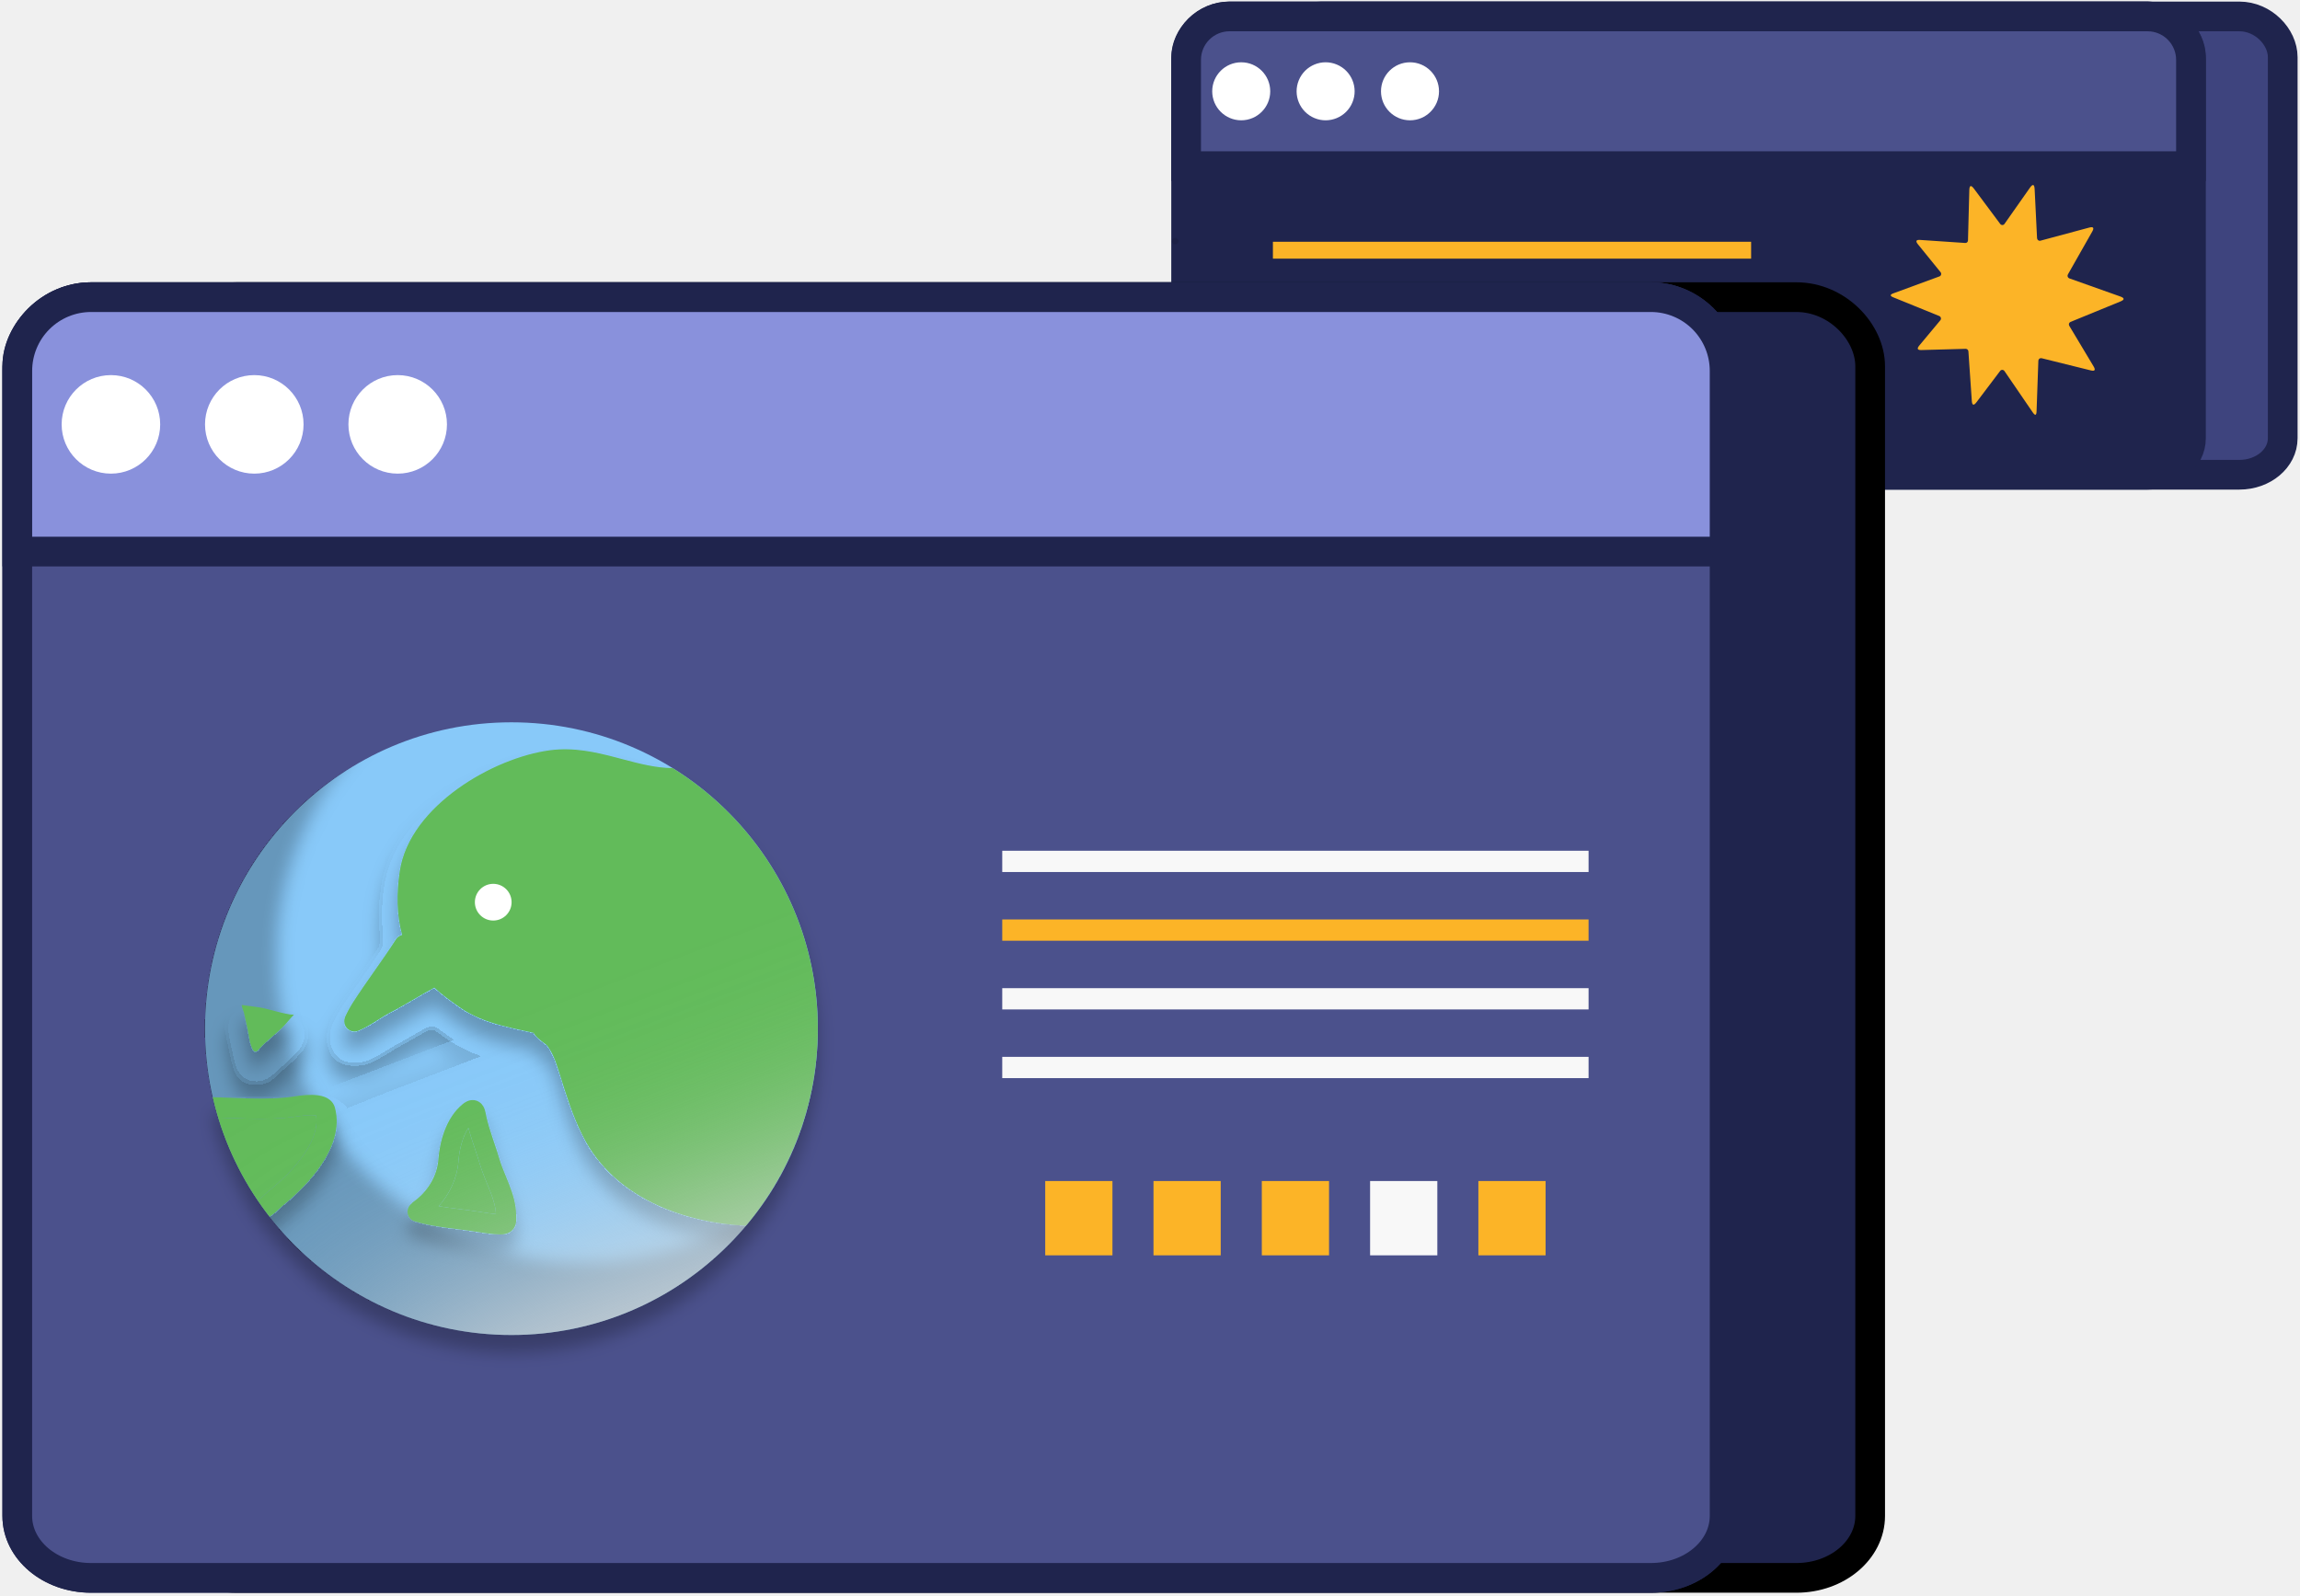
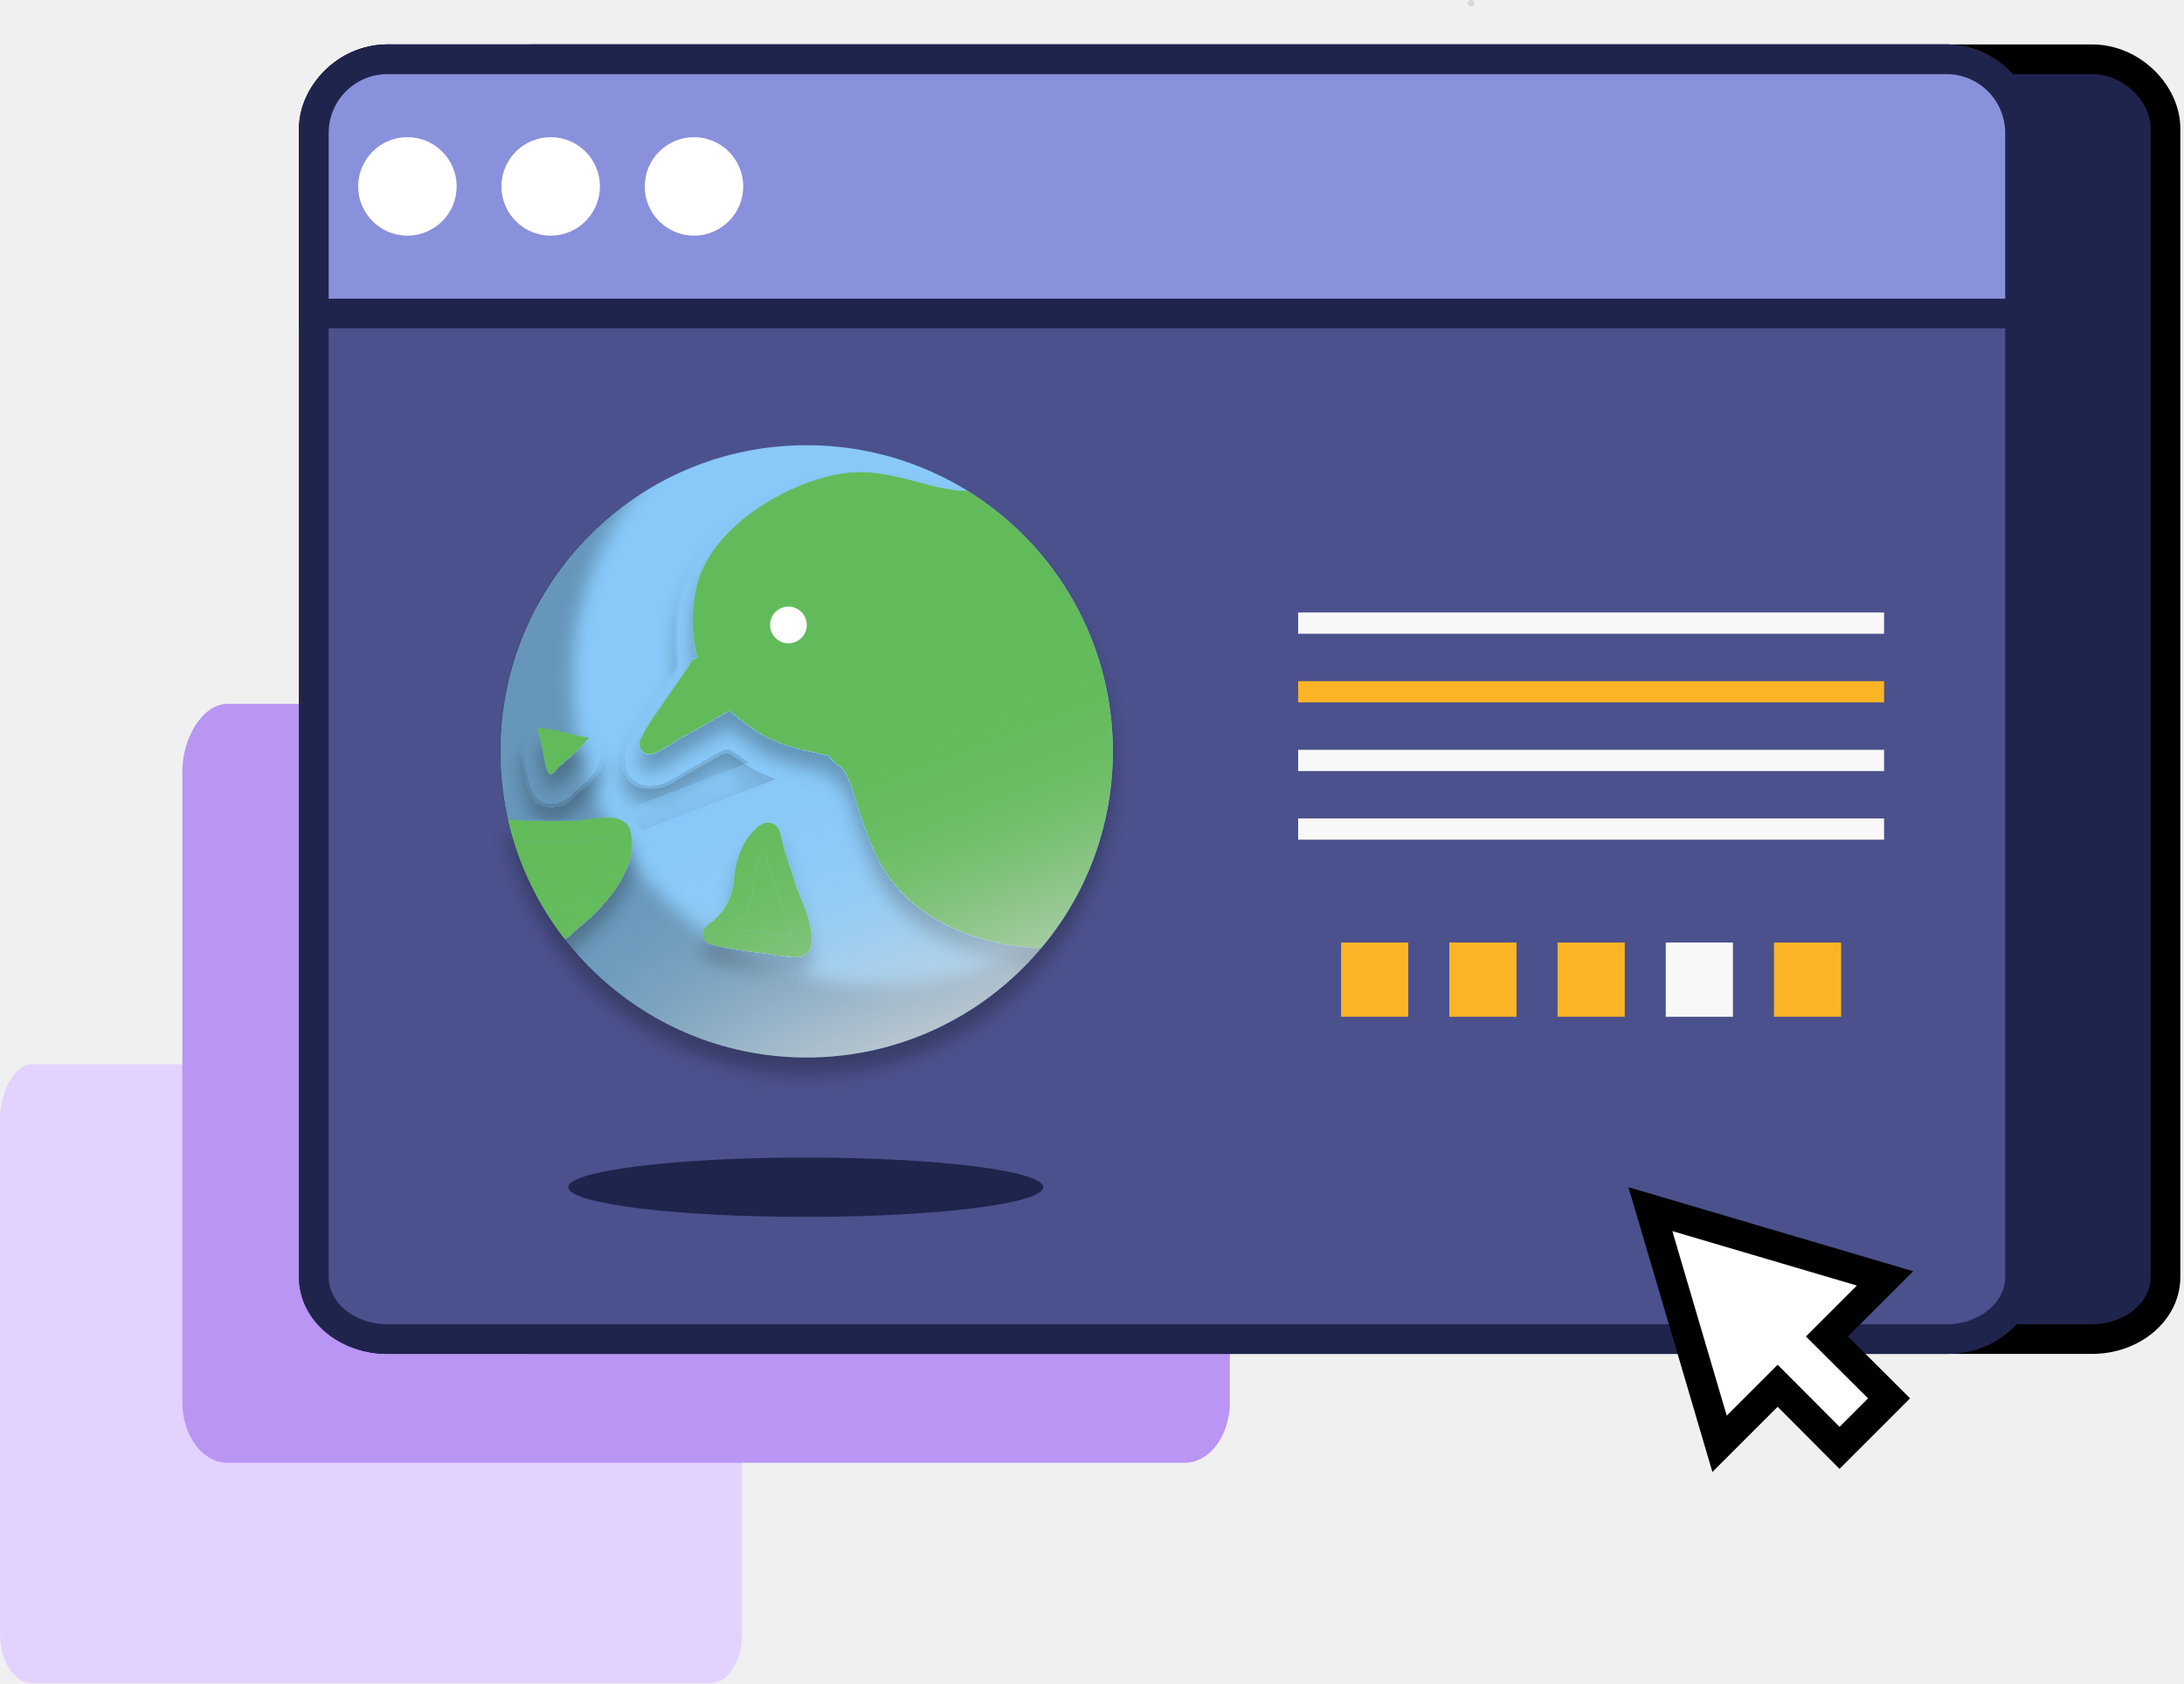
- <svg xmlns="http://www.w3.org/2000/svg" width="542" height="376" viewBox="0 0 542 376" fill="none">
-   <path d="M537.928 13.464V103.294C537.928 108.035 533.353 111.888 527.706 111.888H311.357C305.711 111.888 301.135 108.035 301.135 103.294V13.464C301.135 8.714 305.711 3.873 311.357 3.873H527.706C533.353 3.873 537.928 8.714 537.928 13.464Z" fill="#3E447E" stroke="#1F244D" stroke-width="7" />
-   <path d="M516.306 13.464V103.294C516.306 108.035 511.73 111.888 506.084 111.888H289.734C284.088 111.888 279.512 108.035 279.512 103.294V13.464C279.512 8.714 284.088 3.873 289.734 3.873H506.084C511.73 3.873 516.306 8.714 516.306 13.464Z" fill="#1F244D" stroke="#1F244D" stroke-width="7" />
-   <path d="M516.306 14.095V39.161H279.512V14.095C279.512 11.386 280.588 8.787 282.503 6.87C284.418 4.954 287.016 3.875 289.725 3.873H506.084C508.793 3.875 511.39 4.952 513.306 6.866C515.222 8.781 516.301 11.377 516.306 14.086V14.095Z" fill="#4B518C" stroke="#1F244D" stroke-width="7" />
-   <path d="M292.497 28.353C296.273 28.353 299.333 25.292 299.333 21.517C299.333 17.741 296.273 14.681 292.497 14.681C288.722 14.681 285.661 17.741 285.661 21.517C285.661 25.292 288.722 28.353 292.497 28.353Z" fill="white" />
-   <path d="M318.702 24.134C320.147 20.646 318.49 16.647 315.002 15.202C311.514 13.757 307.515 15.414 306.07 18.902C304.625 22.39 306.282 26.389 309.77 27.833C313.258 29.278 317.257 27.622 318.702 24.134Z" fill="white" />
-   <path d="M332.27 28.353C336.045 28.353 339.106 25.292 339.106 21.517C339.106 17.741 336.045 14.681 332.27 14.681C328.494 14.681 325.434 17.741 325.434 21.517C325.434 25.292 328.494 28.353 332.27 28.353Z" fill="white" />
-   <path d="M412.656 56.979H299.965V60.96H412.656V56.979Z" fill="#FCB427" />
-   <path d="M412.656 66.68H299.965V70.66H412.656V66.68Z" fill="#E9E9E9" />
-   <path d="M412.656 76.371H299.965V80.352H412.656V76.371Z" fill="#E9E9E9" />
-   <path d="M412.656 86.062H299.965V90.043H412.656V86.062Z" fill="#E9E9E9" />
-   <path d="M456.991 74.479L446.166 70.079C445.349 69.748 445.348 69.434 446.164 69.137L457.046 65.139C457.138 65.105 457.22 65.048 457.286 64.974C457.352 64.9 457.399 64.811 457.424 64.714C457.449 64.617 457.45 64.515 457.428 64.416C457.406 64.318 457.362 64.226 457.298 64.147L451.964 57.575C451.357 56.823 451.526 56.48 452.471 56.546L463.111 57.265C463.193 57.271 463.276 57.261 463.354 57.233C463.431 57.207 463.503 57.164 463.563 57.108C463.624 57.052 463.673 56.984 463.706 56.908C463.74 56.832 463.759 56.75 463.761 56.666L464.071 44.842C464.099 43.654 464.47 43.536 465.184 44.491L471.357 52.78C471.417 52.859 471.493 52.924 471.581 52.968C471.669 53.013 471.765 53.035 471.863 53.035C471.96 53.035 472.056 53.011 472.142 52.966C472.227 52.921 472.301 52.856 472.358 52.776L478.345 44.263C479.035 43.278 479.409 43.395 479.469 44.614L480.036 56.13C480.041 56.226 480.067 56.32 480.112 56.405C480.157 56.49 480.22 56.564 480.296 56.621C480.372 56.679 480.459 56.718 480.551 56.736C480.643 56.755 480.738 56.751 480.828 56.727L492.331 53.636C493.305 53.373 493.541 53.685 493.041 54.573L487.3 64.687C487.254 64.767 487.226 64.857 487.219 64.95C487.212 65.043 487.225 65.137 487.258 65.226C487.29 65.314 487.342 65.395 487.409 65.461C487.475 65.528 487.555 65.579 487.643 65.611L499.634 69.869C500.683 70.239 500.699 70.633 499.682 71.052L487.912 75.875C487.83 75.909 487.756 75.961 487.696 76.028C487.635 76.094 487.59 76.173 487.563 76.26C487.536 76.346 487.528 76.438 487.539 76.528C487.55 76.619 487.58 76.707 487.627 76.785L493.36 86.356C493.874 87.221 493.65 87.535 492.69 87.296L481.105 84.424C481.015 84.402 480.922 84.401 480.832 84.419C480.743 84.438 480.658 84.476 480.586 84.531C480.513 84.587 480.454 84.657 480.412 84.739C480.37 84.821 480.346 84.911 480.343 85.004L479.922 96.935C479.888 97.934 479.586 98.019 479.019 97.191L472.353 87.447C472.295 87.365 472.22 87.297 472.132 87.249C472.045 87.201 471.949 87.174 471.851 87.17C471.753 87.167 471.656 87.187 471.568 87.229C471.48 87.272 471.404 87.334 471.346 87.413L465.77 94.789C465.104 95.672 464.733 95.553 464.659 94.432L463.86 82.814C463.848 82.647 463.773 82.492 463.652 82.379C463.531 82.267 463.373 82.206 463.211 82.211L452.778 82.498C451.843 82.525 451.674 82.176 452.272 81.453L457.248 75.479C457.311 75.403 457.355 75.312 457.376 75.214C457.398 75.116 457.396 75.014 457.371 74.916C457.346 74.818 457.298 74.728 457.232 74.652C457.166 74.576 457.083 74.516 456.991 74.479Z" fill="#FCB427" />
-   <path d="M309.908 345.553L238.105 324.153C223.223 331.316 206.915 335.026 190.399 335.003C134.245 335.003 88.561 293.178 88.561 241.772C88.561 190.365 134.245 148.54 190.399 148.54C246.553 148.54 292.237 190.358 292.237 241.772C292.237 267.719 280.324 292.626 259.519 310.24L309.908 345.553ZM237.99 322.604L238.263 322.682L301.847 341.644L257.174 310.326L257.891 309.723C278.811 292.353 290.809 267.575 290.809 241.757C290.809 191.14 245.771 149.96 190.406 149.96C135.041 149.96 90.003 191.14 90.003 241.757C90.003 292.375 135.041 333.555 190.406 333.555C206.801 333.579 222.986 329.875 237.739 322.725L237.99 322.604Z" fill="white" />
-   <path d="M440.707 86.333V357.265C440.707 365.326 432.933 371.873 423.337 371.873H55.739C46.144 371.873 38.369 365.326 38.369 357.265V86.333C38.369 78.258 46.144 70.032 55.739 70.032H423.337C432.933 70.032 440.707 78.258 440.707 86.333Z" fill="#1F244D" stroke="black" stroke-width="7" />
-   <path d="M406.409 86.333V357.265C406.409 365.326 398.635 371.873 389.039 371.873H21.441C11.845 371.873 4.071 365.326 4.071 357.265V86.333C4.071 78.258 11.845 70.032 21.441 70.032H389.039C398.635 70.032 406.409 78.258 406.409 86.333Z" fill="#4B518C" stroke="#1F244D" stroke-width="7" />
-   <path d="M406.409 86.333V357.265C406.409 365.326 398.635 371.873 389.039 371.873H21.441C11.845 371.873 4.071 365.326 4.071 357.265V86.333C4.071 78.258 11.845 70.032 21.441 70.032H389.039C398.635 70.032 406.409 78.258 406.409 86.333Z" fill="#4B518C" stroke="#1F244D" stroke-width="7" />
-   <path d="M406.409 87.402V129.994H4.079V87.402C4.081 82.797 5.91 78.381 9.166 75.124C12.421 71.868 16.836 70.036 21.441 70.032H389.039C393.644 70.034 398.06 71.864 401.317 75.119C404.574 78.375 406.405 82.79 406.409 87.395V87.402Z" fill="#8991DC" stroke="#1F244D" stroke-width="7" />
-   <path d="M26.138 111.628C32.551 111.628 37.749 106.429 37.749 100.017C37.749 93.604 32.551 88.406 26.138 88.406C19.726 88.406 14.527 93.604 14.527 100.017C14.527 106.429 19.726 111.628 26.138 111.628Z" fill="white" />
-   <path d="M59.924 111.628C66.337 111.628 71.535 106.429 71.535 100.017C71.535 93.604 66.337 88.406 59.924 88.406C53.511 88.406 48.313 93.604 48.313 100.017C48.313 106.429 53.511 111.628 59.924 111.628Z" fill="white" />
-   <path d="M93.716 111.628C100.129 111.628 105.327 106.429 105.327 100.017C105.327 93.604 100.129 88.406 93.716 88.406C87.304 88.406 82.106 93.604 82.106 100.017C82.106 106.429 87.304 111.628 93.716 111.628Z" fill="white" />
-   <path opacity="0.1" d="M276.938 57.618C277.37 57.618 277.72 57.268 277.72 56.836C277.72 56.405 277.37 56.055 276.938 56.055C276.507 56.055 276.157 56.405 276.157 56.836C276.157 57.268 276.507 57.618 276.938 57.618Z" fill="black" />
-   <path d="M374.351 200.506H236.182V205.519H374.351V200.506Z" fill="#F8F8F8" />
-   <path d="M374.351 216.7H236.182V221.713H374.351V216.7Z" fill="#FCB427" />
-   <path d="M374.351 232.893H236.182V237.906H374.351V232.893Z" fill="#F8F8F8" />
-   <path d="M364.226 278.347H348.383V295.861H364.226V278.347Z" fill="#FCB427" />
-   <path d="M338.709 278.347H322.866V295.861H338.709V278.347Z" fill="#F8F8F8" />
-   <path d="M313.192 278.347H297.35V295.861H313.192V278.347Z" fill="#FCB427" />
-   <path d="M287.666 278.347H271.824V295.861H287.666V278.347Z" fill="#FCB427" />
-   <path d="M262.151 278.347H246.309V295.861H262.151V278.347Z" fill="#FCB427" />
-   <path d="M374.351 249.08H236.182V254.093H374.351V249.08Z" fill="#F8F8F8" />
-   <g filter="url(#filter0_i_324_171)">
-     <path d="M120.515 314.637C160.391 314.637 192.717 282.311 192.717 242.435C192.717 202.559 160.391 170.233 120.515 170.233C80.639 170.233 48.313 202.559 48.313 242.435C48.313 282.311 80.639 314.637 120.515 314.637Z" fill="#88C9F9" />
+ <svg xmlns="http://www.w3.org/2000/svg" width="515" height="397" viewBox="0 0 515 397" fill="none">
+   <path d="M175 263.963V385.385C175 391.792 171.618 397 167.445 397H7.555C3.382 397 0 391.792 0 385.385V263.963C0 257.544 3.382 251 7.555 251H167.445C171.618 251 175 257.544 175 263.963Z" fill="#E3D2FF" />
+   <path d="M290 181.894V330.759C290 338.615 285.227 345 279.337 345H53.663C47.773 345 43 338.615 43 330.759V181.894C43 174.023 47.773 166 53.663 166H279.337C285.227 166 290 174.023 290 181.894Z" fill="#B995F4" />
+   <path d="M379.836 289.498L308.034 268.098C293.152 275.262 276.844 278.971 260.328 278.949C204.174 278.949 158.49 237.123 158.49 185.717C158.49 134.311 204.174 92.485 260.328 92.485C316.482 92.485 362.165 134.303 362.165 185.717C362.165 211.664 350.253 236.571 329.448 254.185L379.836 289.498ZM307.919 266.549L308.191 266.628L371.775 285.59L327.103 254.271L327.82 253.669C348.74 236.299 360.738 211.521 360.738 185.703C360.738 135.085 315.7 93.905 260.335 93.905C204.97 93.905 159.932 135.085 159.932 185.703C159.932 236.32 204.97 277.5 260.335 277.5C276.729 277.524 292.915 273.821 307.668 266.671L307.919 266.549Z" fill="white" />
+   <path d="M510.636 30.279V301.21C510.636 309.271 502.862 315.819 493.266 315.819H125.668C116.072 315.819 108.298 309.271 108.298 301.21V30.279C108.298 22.203 116.072 13.977 125.668 13.977H493.266C502.862 13.977 510.636 22.203 510.636 30.279Z" fill="#1F244D" stroke="black" stroke-width="7" />
+   <path d="M476.338 30.279V301.21C476.338 309.271 468.563 315.819 458.968 315.819H91.37C81.774 315.819 74 309.271 74 301.21V30.279C74 22.203 81.774 13.977 91.37 13.977H458.968C468.563 13.977 476.338 22.203 476.338 30.279Z" fill="#4B518C" stroke="#1F244D" stroke-width="7" />
+   <path d="M476.338 30.279V301.21C476.338 309.271 468.563 315.819 458.968 315.819H91.37C81.774 315.819 74 309.271 74 301.21V30.279C74 22.203 81.774 13.977 91.37 13.977H458.968C468.563 13.977 476.338 22.203 476.338 30.279Z" fill="#4B518C" stroke="#1F244D" stroke-width="7" />
+   <path d="M476.338 31.347V73.94H74.007V31.347C74.009 26.742 75.839 22.326 79.094 19.07C82.35 15.813 86.765 13.981 91.37 13.977H458.968C463.573 13.979 467.989 15.809 471.246 19.065C474.502 22.32 476.334 26.735 476.338 31.34V31.347Z" fill="#8991DC" stroke="#1F244D" stroke-width="7" />
+   <path d="M96.067 55.573C102.48 55.573 107.678 50.374 107.678 43.962C107.678 37.55 102.48 32.351 96.067 32.351C89.654 32.351 84.456 37.55 84.456 43.962C84.456 50.374 89.654 55.573 96.067 55.573Z" fill="white" />
+   <path d="M129.853 55.573C136.265 55.573 141.464 50.374 141.464 43.962C141.464 37.55 136.265 32.351 129.853 32.351C123.44 32.351 118.242 37.55 118.242 43.962C118.242 50.374 123.44 55.573 129.853 55.573Z" fill="white" />
+   <path d="M163.645 55.573C170.058 55.573 175.256 50.374 175.256 43.962C175.256 37.55 170.058 32.351 163.645 32.351C157.233 32.351 152.034 37.55 152.034 43.962C152.034 50.374 157.233 55.573 163.645 55.573Z" fill="white" />
+   <path opacity="0.1" d="M346.867 1.563C347.299 1.563 347.649 1.213 347.649 0.782C347.649 0.35 347.299 0 346.867 0C346.435 0 346.085 0.35 346.085 0.782C346.085 1.213 346.435 1.563 346.867 1.563Z" fill="black" />
+   <path d="M444.28 144.451H306.111V149.464H444.28V144.451Z" fill="#F8F8F8" />
+   <path d="M444.28 160.645H306.111V165.658H444.28V160.645Z" fill="#FCB427" />
+   <path d="M444.28 176.839H306.111V181.852H444.28V176.839Z" fill="#F8F8F8" />
+   <path d="M434.154 222.293H418.312V239.806H434.154V222.293Z" fill="#FCB427" />
+   <path d="M408.637 222.293H392.795V239.806H408.637V222.293Z" fill="#F8F8F8" />
+   <path d="M383.121 222.293H367.279V239.806H383.121V222.293Z" fill="#FCB427" />
+   <path d="M357.595 222.293H341.753V239.806H357.595V222.293Z" fill="#FCB427" />
+   <path d="M332.08 222.293H316.238V239.806H332.08V222.293Z" fill="#FCB427" />
+   <path d="M444.28 193.025H306.111V198.038H444.28V193.025Z" fill="#F8F8F8" />
+   <g filter="url(#filter0_i_376_121)">
+     <path d="M190.202 249.404C230.078 249.404 262.404 217.078 262.404 177.202C262.404 137.326 230.078 105 190.202 105C150.326 105 118 137.326 118 177.202C118 217.078 150.326 249.404 190.202 249.404Z" fill="#88C9F9" />
  </g>
-   <g filter="url(#filter1_d_324_171)">
-     <mask id="mask0_324_171" style="mask-type:alpha" maskUnits="userSpaceOnUse" x="48" y="170" width="145" height="145">
-       <path d="M120.515 314.637C160.391 314.637 192.717 282.311 192.717 242.435C192.717 202.559 160.391 170.233 120.515 170.233C80.639 170.233 48.313 202.559 48.313 242.435C48.313 282.311 80.639 314.637 120.515 314.637Z" fill="#88C9F9" />
+   <g filter="url(#filter1_d_376_121)">
+     <mask id="mask0_376_121" style="mask-type:alpha" maskUnits="userSpaceOnUse" x="118" y="105" width="145" height="145">
+       <path d="M190.202 249.404C230.078 249.404 262.404 217.078 262.404 177.202C262.404 137.326 230.078 105 190.202 105C150.326 105 118 137.326 118 177.202C118 217.078 150.326 249.404 190.202 249.404Z" fill="#88C9F9" />
    </mask>
-     <g mask="url(#mask0_324_171)">
-       <g filter="url(#filter2_d_324_171)">
-         <path fill-rule="evenodd" clip-rule="evenodd" d="M160.265 180.418C159.567 180.35 158.911 180.591 158.431 181.03C154.45 180.973 150.665 179.972 146.551 178.886C146.063 178.756 145.57 178.626 145.071 178.496C140.365 177.268 135.246 176.091 129.654 176.815C122.837 177.697 114.63 181.016 107.849 185.9C101.108 190.757 95.354 197.476 94.194 205.362C93.441 210.482 93.43 215.55 94.761 220.358C94.183 220.496 93.656 220.849 93.31 221.388C91.703 223.893 89.988 226.336 88.241 228.826L88.225 228.848C86.482 231.332 84.707 233.862 83.039 236.468C82.89 236.7 82.402 237.533 82 238.277C81.802 238.645 81.584 239.066 81.433 239.413C81.38 239.536 81.242 239.854 81.176 240.209C81.157 240.314 81.129 240.496 81.132 240.719C81.135 240.909 81.16 241.356 81.423 241.842C81.748 242.443 82.346 242.93 83.118 243.066C83.746 243.177 84.237 243.01 84.442 242.928C85.853 242.364 87.249 241.514 88.467 240.746C88.693 240.603 88.913 240.464 89.128 240.328L89.129 240.327C90.14 239.686 91.031 239.12 91.889 238.679C93.806 237.693 95.758 236.552 97.619 235.464L97.818 235.347C99.405 234.42 100.919 233.538 102.355 232.778C104.157 234.438 106.068 235.794 107.97 237.145L108.298 237.378C111.296 239.508 114.675 240.74 117.974 241.633C119.626 242.08 121.293 242.451 122.9 242.801C123.107 242.846 123.314 242.891 123.519 242.935L123.519 242.936C124.269 243.098 125.003 243.257 125.725 243.421C125.867 243.657 126.021 243.863 126.168 244.04C126.581 244.537 127.065 244.945 127.449 245.248C127.648 245.405 127.848 245.555 128.022 245.686L128.024 245.688L128.025 245.688C128.206 245.824 128.356 245.937 128.496 246.047C128.635 246.156 128.737 246.242 128.813 246.313C128.864 246.36 128.892 246.389 128.903 246.402L128.908 246.407L128.909 246.407C130.326 248.245 130.997 250.287 131.821 252.923C131.884 253.125 131.947 253.328 132.011 253.531C133.462 258.181 134.965 262.997 137.278 267.621C145.084 283.233 163.219 288.941 178.79 288.941C179.708 288.941 180.505 288.421 180.902 287.659C181.653 287.784 182.423 287.538 182.964 287.004C183 286.996 183.043 286.988 183.093 286.979C183.581 286.894 184.3 286.857 185.174 286.864C186.026 286.871 186.917 286.918 187.72 286.966L188.106 286.99C188.725 287.028 189.336 287.065 189.73 287.065C190.685 287.065 191.449 286.668 191.976 286.269C192.499 285.873 192.917 285.381 193.244 284.925C193.897 284.014 194.444 282.885 194.877 281.863C195.321 280.816 195.7 279.752 195.988 278.916C196.064 278.697 196.127 278.51 196.185 278.341L196.303 277.995L196.326 277.928L196.354 277.847C196.404 277.706 196.443 277.595 196.474 277.511C196.486 277.481 196.494 277.458 196.5 277.442C196.507 277.426 196.511 277.416 196.513 277.412L196.514 277.408L196.511 277.415C196.896 276.578 197.287 275.736 197.681 274.888C199.646 270.663 201.676 266.296 203.26 261.83C205.841 254.557 205.681 247.274 205.515 240.21C205.289 230.618 204.38 220.37 198.792 211.523C194.815 205.226 189.687 199.088 183.884 194.289C183.23 193.748 182.542 193.168 181.824 192.563L181.824 192.562C179.294 190.429 176.402 187.989 173.363 185.9C169.46 183.216 165.003 180.876 160.265 180.418ZM85.785 241.338L85.789 241.329C85.787 241.336 85.784 241.342 85.783 241.346C85.781 241.351 85.78 241.353 85.78 241.353C85.78 241.353 85.781 241.351 85.782 241.347L85.785 241.338Z" fill="#62BB5A" />
-         <path fill-rule="evenodd" clip-rule="evenodd" d="M96.955 283.699C96.577 283.992 96.282 284.402 96.134 284.896C95.757 286.154 96.471 287.481 97.73 287.858C101.082 288.864 104.703 289.316 108.075 289.736L108.076 289.736C109.448 289.907 110.778 290.073 112.032 290.269C112.245 290.302 112.467 290.338 112.697 290.375C114.275 290.628 116.193 290.935 117.975 290.935C118.523 290.935 119.24 290.873 119.922 290.524C120.732 290.11 121.232 289.433 121.467 288.707C121.658 288.118 121.656 287.546 121.652 287.257C121.648 287.005 121.643 286.89 121.638 286.79C121.634 286.684 121.63 286.596 121.63 286.383C121.63 283.793 120.828 281.323 119.997 279.171C119.697 278.394 119.402 277.677 119.122 276.994L119.121 276.993C118.569 275.648 118.073 274.442 117.706 273.192C117.31 271.84 116.856 270.492 116.42 269.196C116.287 268.798 116.155 268.406 116.026 268.02C115.469 266.342 114.966 264.734 114.603 263.112C114.577 262.997 114.552 262.872 114.522 262.713L114.516 262.684C114.488 262.542 114.455 262.368 114.417 262.198C114.35 261.89 114.214 261.307 113.906 260.77C113.549 260.149 112.741 259.263 111.375 259.266C110.323 259.268 109.514 259.833 109.061 260.198C105.093 263.404 103.606 269.064 103.293 273.284C103.007 277.147 100.795 280.833 97.456 283.218C97.261 283.357 97.094 283.519 96.955 283.699ZM110.374 265.82C109.015 267.937 108.246 270.842 108.039 273.636C107.743 277.629 106.008 281.349 103.371 284.277C104.945 284.546 106.548 284.745 108.21 284.951L108.211 284.951C109.677 285.133 111.189 285.321 112.766 285.568C113.006 285.605 113.244 285.643 113.478 285.68C114.673 285.87 115.805 286.05 116.867 286.131C116.818 284.535 116.307 282.826 115.558 280.886C115.341 280.323 115.093 279.719 114.836 279.093C114.232 277.62 113.577 276.021 113.14 274.531C112.772 273.278 112.36 272.052 111.931 270.776L111.93 270.773L111.926 270.761C111.924 270.756 111.923 270.752 111.921 270.747C111.786 270.344 111.648 269.935 111.51 269.52C111.114 268.326 110.719 267.091 110.374 265.82Z" fill="#62BB5A" />
-         <path fill-rule="evenodd" clip-rule="evenodd" d="M44.598 262.061C44.567 261.814 44.575 261.572 44.617 261.34C44.592 261.202 44.579 261.06 44.579 260.915C44.579 259.601 45.645 258.536 46.959 258.536C49.295 258.536 51.769 258.633 54.212 258.728L54.214 258.728C55.702 258.786 57.179 258.844 58.606 258.879C62.482 258.975 66.217 258.917 69.708 258.354C70.447 258.235 72.141 258 73.775 258.054C74.576 258.081 75.538 258.18 76.411 258.498C77.26 258.807 78.51 259.516 78.927 261.045C80.25 265.896 78.279 270.705 75.686 274.555C73.05 278.467 69.46 281.864 66.639 284.128C66.41 284.312 66.157 284.549 65.804 284.883L65.778 284.908C65.458 285.211 65.06 285.588 64.635 285.937C63.805 286.618 62.479 287.534 60.755 287.534L60.564 287.534C59.269 287.534 57.551 287.536 55.899 287.231C54.147 286.908 52.163 286.192 50.689 284.492C47.902 281.276 46.631 277.191 45.92 273.276C45.468 270.784 45.208 268.088 44.974 265.645C44.85 264.358 44.733 263.141 44.598 262.061ZM70.466 263.052C71.114 262.947 72.448 262.772 73.617 262.81C73.979 262.822 74.262 262.854 74.47 262.891C74.961 265.602 73.896 268.695 71.739 271.896C69.465 275.272 66.265 278.326 63.66 280.417C63.263 280.736 62.876 281.103 62.561 281.4L62.532 281.428C62.185 281.757 61.9 282.026 61.615 282.259C61.003 282.762 60.77 282.775 60.755 282.775H60.715C59.31 282.775 57.976 282.775 56.761 282.551C55.552 282.329 54.769 281.934 54.285 281.375C52.322 279.111 51.255 276.02 50.602 272.426C50.179 270.094 49.963 267.818 49.746 265.531C49.676 264.799 49.607 264.065 49.53 263.328C50.956 263.363 52.393 263.419 53.859 263.477C55.365 263.537 56.902 263.597 58.489 263.637C62.45 263.734 66.535 263.686 70.466 263.052Z" fill="#62BB5A" />
-         <path d="M73.617 262.81C72.448 262.772 71.114 262.947 70.466 263.052C66.535 263.686 62.45 263.734 58.489 263.637C56.902 263.597 55.365 263.537 53.859 263.477C52.393 263.419 50.956 263.363 49.53 263.328C49.607 264.065 49.676 264.799 49.746 265.531C49.963 267.818 50.179 270.094 50.602 272.426C51.255 276.02 52.322 279.111 54.285 281.375C54.769 281.934 55.552 282.329 56.761 282.551C57.976 282.775 59.31 282.775 60.715 282.775H60.755C60.77 282.775 61.003 282.762 61.615 282.259C61.9 282.026 62.185 281.757 62.532 281.428L62.561 281.4C62.876 281.103 63.263 280.736 63.66 280.417C66.265 278.326 69.465 275.272 71.739 271.896C73.896 268.695 74.961 265.602 74.47 262.891C74.262 262.854 73.979 262.822 73.617 262.81Z" fill="#62BB5A" />
-         <path d="M108.039 273.636C108.246 270.842 109.015 267.937 110.374 265.82C110.719 267.091 111.114 268.326 111.51 269.52C111.648 269.935 111.786 270.344 111.921 270.747L111.926 270.761L111.93 270.773L111.931 270.776C112.36 272.052 112.772 273.278 113.14 274.531C113.577 276.021 114.232 277.62 114.836 279.093C115.093 279.719 115.341 280.323 115.558 280.886C116.307 282.826 116.818 284.535 116.867 286.131C115.805 286.05 114.673 285.87 113.478 285.68C113.244 285.643 113.006 285.605 112.766 285.568C111.189 285.321 109.677 285.133 108.211 284.951L108.21 284.951C106.548 284.745 104.945 284.546 103.371 284.277C106.008 281.349 107.743 277.629 108.039 273.636Z" fill="#62BB5A" />
-         <path d="M60.526 237.334C62.673 237.528 67.098 239.15 69.253 239.15C68.254 240.149 67.439 241.303 66.415 242.29C64.702 243.94 62.68 245.387 61.119 247.183C60.673 247.696 60.154 248.264 59.618 247.422C58.819 246.167 58.671 244 58.357 242.605C58.056 241.269 57.786 239.925 57.461 238.595C57.395 238.323 56.912 237.212 56.97 236.854C56.972 236.841 60.363 237.319 60.526 237.334Z" fill="#62BB5A" />
+     <g mask="url(#mask0_376_121)">
+       <g filter="url(#filter2_d_376_121)">
+         <path fill-rule="evenodd" clip-rule="evenodd" d="M229.952 115.184C229.254 115.117 228.598 115.358 228.118 115.796C224.137 115.739 220.352 114.739 216.238 113.652C215.75 113.523 215.257 113.393 214.758 113.262C210.052 112.035 204.933 110.857 199.341 111.581C192.524 112.463 184.317 115.782 177.536 120.667C170.795 125.523 165.041 132.242 163.881 140.129C163.128 145.248 163.117 150.316 164.448 155.124C163.87 155.262 163.343 155.615 162.997 156.154C161.39 158.659 159.675 161.102 157.928 163.592L157.912 163.615C156.169 166.098 154.394 168.628 152.726 171.234C152.577 171.466 152.089 172.3 151.687 173.044C151.489 173.411 151.271 173.832 151.12 174.179C151.067 174.302 150.929 174.621 150.863 174.975C150.844 175.081 150.816 175.262 150.819 175.485C150.822 175.675 150.847 176.122 151.11 176.609C151.435 177.209 152.033 177.696 152.805 177.832C153.433 177.943 153.924 177.776 154.13 177.694C155.54 177.13 156.936 176.28 158.154 175.512C158.38 175.37 158.6 175.23 158.815 175.094L158.816 175.093C159.827 174.452 160.718 173.887 161.576 173.445C163.493 172.46 165.445 171.318 167.306 170.23L167.505 170.114C169.092 169.186 170.606 168.304 172.042 167.544C173.844 169.204 175.755 170.561 177.657 171.911L177.985 172.144C180.983 174.274 184.362 175.506 187.661 176.399C189.313 176.847 190.98 177.218 192.587 177.567C192.794 177.613 193.001 177.657 193.206 177.702L193.206 177.702C193.956 177.865 194.69 178.024 195.412 178.187C195.554 178.423 195.708 178.63 195.855 178.806C196.268 179.304 196.752 179.711 197.136 180.014C197.335 180.171 197.536 180.322 197.709 180.452L197.711 180.454L197.712 180.455C197.893 180.59 198.043 180.703 198.183 180.813C198.322 180.922 198.424 181.009 198.5 181.079C198.551 181.126 198.579 181.155 198.59 181.168L198.595 181.173L198.596 181.174C200.013 183.011 200.684 185.053 201.508 187.689C201.571 187.891 201.634 188.094 201.698 188.298C203.149 192.947 204.652 197.763 206.965 202.387C214.771 218 232.906 223.707 248.477 223.707C249.395 223.707 250.192 223.187 250.589 222.425C251.34 222.55 252.11 222.304 252.651 221.771C252.687 221.763 252.73 221.754 252.78 221.746C253.268 221.66 253.987 221.623 254.861 221.63C255.713 221.637 256.604 221.684 257.408 221.732L257.793 221.756C258.412 221.794 259.023 221.832 259.417 221.832C260.372 221.832 261.136 221.434 261.663 221.035C262.186 220.639 262.604 220.147 262.931 219.691C263.584 218.781 264.131 217.651 264.564 216.629C265.008 215.582 265.387 214.518 265.675 213.682C265.751 213.463 265.814 213.276 265.872 213.107L265.99 212.761L266.013 212.695L266.042 212.614C266.091 212.472 266.13 212.361 266.161 212.277C266.173 212.247 266.181 212.225 266.188 212.209C266.194 212.193 266.198 212.183 266.2 212.178L266.201 212.175L266.198 212.181C266.583 211.345 266.974 210.503 267.368 209.655C269.333 205.429 271.363 201.062 272.947 196.596C275.528 189.324 275.368 182.04 275.202 174.976C274.976 165.384 274.067 155.137 268.479 146.289C264.502 139.992 259.374 133.854 253.571 129.056C252.917 128.515 252.229 127.934 251.511 127.33L251.511 127.329C248.981 125.195 246.089 122.756 243.05 120.666C239.147 117.982 234.69 115.643 229.952 115.184ZM155.473 176.105L155.476 176.096C155.474 176.103 155.471 176.108 155.47 176.112C155.468 176.117 155.467 176.12 155.467 176.12C155.467 176.12 155.468 176.118 155.469 176.113L155.473 176.105Z" fill="#62BB5A" />
+         <path fill-rule="evenodd" clip-rule="evenodd" d="M166.642 218.465C166.264 218.758 165.969 219.168 165.821 219.662C165.444 220.921 166.158 222.247 167.417 222.625C170.769 223.631 174.39 224.082 177.762 224.503L177.763 224.503C179.135 224.674 180.465 224.84 181.719 225.035C181.932 225.069 182.154 225.104 182.384 225.141C183.962 225.394 185.88 225.702 187.662 225.702C188.21 225.702 188.927 225.639 189.609 225.291C190.419 224.876 190.919 224.199 191.154 223.474C191.345 222.884 191.343 222.313 191.339 222.023C191.335 221.772 191.33 221.656 191.325 221.556C191.321 221.45 191.317 221.363 191.317 221.149C191.317 218.56 190.515 216.089 189.684 213.938C189.384 213.161 189.089 212.443 188.809 211.761L188.808 211.759C188.256 210.415 187.76 209.208 187.393 207.958C186.997 206.607 186.543 205.258 186.107 203.962C185.974 203.565 185.842 203.172 185.713 202.786C185.156 201.109 184.653 199.5 184.29 197.878C184.264 197.764 184.239 197.639 184.209 197.48L184.203 197.45C184.175 197.308 184.142 197.135 184.104 196.965C184.037 196.656 183.901 196.073 183.593 195.537C183.236 194.915 182.428 194.03 181.063 194.032C180.01 194.035 179.201 194.599 178.748 194.965C174.78 198.17 173.293 203.831 172.98 208.051C172.694 211.914 170.482 215.599 167.143 217.984C166.948 218.123 166.781 218.286 166.642 218.465ZM180.061 200.586C178.702 202.703 177.933 205.609 177.726 208.402C177.43 212.396 175.695 216.116 173.058 219.043C174.632 219.312 176.235 219.511 177.897 219.718L177.898 219.718C179.364 219.9 180.876 220.087 182.453 220.334C182.693 220.371 182.931 220.409 183.165 220.446C184.36 220.636 185.492 220.816 186.554 220.898C186.505 219.301 185.994 217.593 185.245 215.652C185.028 215.089 184.78 214.486 184.523 213.859C183.92 212.386 183.264 210.787 182.827 209.298C182.459 208.044 182.047 206.818 181.618 205.542L181.617 205.539L181.613 205.527C181.611 205.523 181.61 205.518 181.608 205.513C181.473 205.11 181.335 204.702 181.197 204.286C180.801 203.092 180.406 201.858 180.061 200.586Z" fill="#62BB5A" />
+         <path fill-rule="evenodd" clip-rule="evenodd" d="M114.285 196.827C114.254 196.581 114.262 196.338 114.304 196.106C114.279 195.969 114.266 195.827 114.266 195.682C114.266 194.368 115.332 193.302 116.646 193.302C118.982 193.302 121.456 193.399 123.899 193.495L123.901 193.495C125.389 193.553 126.866 193.611 128.293 193.646C132.169 193.741 135.904 193.683 139.395 193.12C140.134 193.001 141.828 192.766 143.462 192.821C144.263 192.847 145.225 192.947 146.098 193.264C146.947 193.573 148.197 194.282 148.614 195.812C149.937 200.662 147.966 205.472 145.373 209.322C142.737 213.233 139.147 216.63 136.326 218.894C136.097 219.078 135.844 219.315 135.491 219.649L135.465 219.674C135.145 219.978 134.747 220.354 134.322 220.703C133.492 221.385 132.166 222.3 130.443 222.3L130.251 222.3C128.956 222.301 127.238 222.302 125.586 221.997C123.834 221.675 121.85 220.959 120.376 219.258C117.589 216.042 116.318 211.958 115.607 208.043C115.155 205.55 114.895 202.854 114.661 200.412C114.537 199.124 114.42 197.907 114.285 196.827ZM140.153 197.818C140.801 197.714 142.135 197.538 143.304 197.577C143.666 197.589 143.949 197.62 144.157 197.657C144.648 200.368 143.583 203.462 141.426 206.663C139.152 210.038 135.952 213.092 133.347 215.183C132.95 215.502 132.563 215.869 132.248 216.167L132.219 216.194C131.872 216.523 131.587 216.792 131.302 217.025C130.69 217.528 130.457 217.541 130.443 217.541H130.402C128.997 217.541 127.663 217.541 126.448 217.318C125.239 217.095 124.456 216.701 123.972 216.142C122.009 213.877 120.942 210.787 120.289 207.192C119.866 204.861 119.65 202.584 119.433 200.297C119.363 199.565 119.294 198.831 119.217 198.095C120.643 198.129 122.08 198.186 123.546 198.244C125.052 198.303 126.589 198.364 128.176 198.403C132.137 198.5 136.222 198.452 140.153 197.818Z" fill="#62BB5A" />
+         <path d="M143.304 197.577C142.135 197.538 140.801 197.714 140.153 197.818C136.222 198.452 132.137 198.5 128.176 198.403C126.589 198.364 125.052 198.303 123.546 198.244C122.08 198.186 120.643 198.129 119.217 198.095C119.294 198.831 119.363 199.565 119.433 200.297C119.65 202.584 119.866 204.861 120.289 207.192C120.942 210.787 122.009 213.877 123.972 216.142C124.456 216.701 125.239 217.095 126.448 217.318C127.663 217.541 128.997 217.541 130.402 217.541H130.443C130.457 217.541 130.69 217.528 131.302 217.025C131.587 216.792 131.872 216.523 132.219 216.194L132.248 216.167C132.563 215.869 132.95 215.502 133.347 215.183C135.952 213.092 139.152 210.038 141.426 206.663C143.583 203.462 144.648 200.368 144.157 197.657C143.949 197.62 143.666 197.589 143.304 197.577Z" fill="#62BB5A" />
+         <path d="M177.726 208.402C177.933 205.609 178.702 202.703 180.061 200.586C180.406 201.858 180.801 203.092 181.197 204.286C181.335 204.702 181.473 205.11 181.608 205.513L181.613 205.527L181.617 205.539L181.618 205.542C182.047 206.818 182.459 208.044 182.827 209.298C183.264 210.787 183.92 212.386 184.523 213.859C184.78 214.486 185.028 215.089 185.245 215.652C185.994 217.593 186.505 219.301 186.554 220.898C185.492 220.816 184.36 220.636 183.165 220.446C182.931 220.409 182.693 220.371 182.453 220.334C180.876 220.087 179.364 219.9 177.898 219.718L177.897 219.718C176.235 219.511 174.632 219.312 173.058 219.043C175.695 216.116 177.43 212.396 177.726 208.402Z" fill="#62BB5A" />
+         <path d="M130.213 172.1C132.361 172.294 136.785 173.916 138.94 173.916C137.941 174.915 137.126 176.069 136.102 177.056C134.389 178.706 132.367 180.154 130.806 181.949C130.36 182.462 129.841 183.031 129.305 182.189C128.506 180.933 128.358 178.766 128.044 177.371C127.743 176.036 127.473 174.691 127.148 173.361C127.082 173.089 126.599 171.978 126.657 171.621C126.659 171.608 130.05 172.085 130.213 172.1Z" fill="#62BB5A" />
      </g>
-       <g style="mix-blend-mode:plus-darker" filter="url(#filter3_f_324_171)">
-         <rect width="224.186" height="366.212" transform="matrix(0.933834 -0.357707 0.124825 0.992179 78.313 322.427)" fill="#D9D9D9" />
+       <g style="mix-blend-mode:plus-darker" filter="url(#filter3_f_376_121)">
+         <rect width="224.186" height="366.212" transform="matrix(0.933834 -0.357707 0.124825 0.992179 148 257.193)" fill="#D9D9D9" />
      </g>
-       <ellipse cx="116.232" cy="212.629" rx="4.326" ry="4.326" fill="white" />
+       <ellipse cx="185.919" cy="147.395" rx="4.326" ry="4.326" fill="white" />
    </g>
  </g>
+   <ellipse cx="190" cy="280" rx="56" ry="7" fill="#1F244D" />
+   <path d="M433.287 317.677L445.452 329.798L433.774 341.476L421.652 329.311L419.178 326.828L416.698 329.307L405.484 340.521L389.174 285.176L444.499 301.506L433.283 312.723L430.803 315.202L433.287 317.677Z" fill="white" stroke="black" stroke-width="7" />
  <defs>
-     <filter id="filter0_i_324_171" x="48.313" y="166.233" width="148.404" height="148.404" filterUnits="userSpaceOnUse" color-interpolation-filters="sRGB">
+     <filter id="filter0_i_376_121" x="118" y="101" width="148.404" height="148.404" filterUnits="userSpaceOnUse" color-interpolation-filters="sRGB">
      <feFlood flood-opacity="0" result="BackgroundImageFix" />
      <feBlend mode="normal" in="SourceGraphic" in2="BackgroundImageFix" result="shape" />
      <feColorMatrix in="SourceAlpha" type="matrix" values="0 0 0 0 0 0 0 0 0 0 0 0 0 0 0 0 0 0 127 0" result="hardAlpha" />
      <feOffset dx="17" dy="-17" />
      <feGaussianBlur stdDeviation="2" />
      <feComposite in2="hardAlpha" operator="arithmetic" k2="-1" k3="1" />
      <feColorMatrix type="matrix" values="0 0 0 0 0 0 0 0 0 0 0 0 0 0 0 0 0 0 0.25 0" />
-       <feBlend mode="normal" in2="shape" result="effect1_innerShadow_324_171" />
+       <feBlend mode="normal" in2="shape" result="effect1_innerShadow_376_121" />
    </filter>
-     <filter id="filter1_d_324_171" x="44.313" y="176.593" width="152.404" height="146.044" filterUnits="userSpaceOnUse" color-interpolation-filters="sRGB">
+     <filter id="filter1_d_376_121" x="114" y="111.359" width="152.404" height="146.045" filterUnits="userSpaceOnUse" color-interpolation-filters="sRGB">
      <feFlood flood-opacity="0" result="BackgroundImageFix" />
      <feColorMatrix in="SourceAlpha" type="matrix" values="0 0 0 0 0 0 0 0 0 0 0 0 0 0 0 0 0 0 127 0" result="hardAlpha" />
      <feOffset dy="4" />
      <feGaussianBlur stdDeviation="2" />
      <feComposite in2="hardAlpha" operator="out" />
      <feColorMatrix type="matrix" values="0 0 0 0 0 0 0 0 0 0 0 0 0 0 0 0 0 0 0.25 0" />
-       <feBlend mode="normal" in2="BackgroundImageFix" result="effect1_dropShadow_324_171" />
-       <feBlend mode="normal" in="SourceGraphic" in2="effect1_dropShadow_324_171" result="shape" />
+       <feBlend mode="normal" in2="BackgroundImageFix" result="effect1_dropShadow_376_121" />
+       <feBlend mode="normal" in="SourceGraphic" in2="effect1_dropShadow_376_121" result="shape" />
    </filter>
-     <filter id="filter2_d_324_171" x="40.579" y="176.593" width="169.017" height="122.343" filterUnits="userSpaceOnUse" color-interpolation-filters="sRGB">
+     <filter id="filter2_d_376_121" x="110.266" y="111.359" width="169.017" height="122.343" filterUnits="userSpaceOnUse" color-interpolation-filters="sRGB">
      <feFlood flood-opacity="0" result="BackgroundImageFix" />
      <feColorMatrix in="SourceAlpha" type="matrix" values="0 0 0 0 0 0 0 0 0 0 0 0 0 0 0 0 0 0 127 0" result="hardAlpha" />
      <feOffset dy="4" />
      <feGaussianBlur stdDeviation="2" />
      <feComposite in2="hardAlpha" operator="out" />
      <feColorMatrix type="matrix" values="0 0 0 0 0 0 0 0 0 0 0 0 0 0 0 0 0 0 0.25 0" />
-       <feBlend mode="normal" in2="BackgroundImageFix" result="effect1_dropShadow_324_171" />
-       <feBlend mode="normal" in="SourceGraphic" in2="effect1_dropShadow_324_171" result="shape" />
+       <feBlend mode="normal" in2="BackgroundImageFix" result="effect1_dropShadow_376_121" />
+       <feBlend mode="normal" in="SourceGraphic" in2="effect1_dropShadow_376_121" result="shape" />
    </filter>
-     <filter id="filter3_f_324_171" x="28.313" y="192.233" width="355.065" height="543.541" filterUnits="userSpaceOnUse" color-interpolation-filters="sRGB">
+     <filter id="filter3_f_376_121" x="98" y="127" width="355.066" height="543.541" filterUnits="userSpaceOnUse" color-interpolation-filters="sRGB">
      <feFlood flood-opacity="0" result="BackgroundImageFix" />
      <feBlend mode="normal" in="SourceGraphic" in2="BackgroundImageFix" result="shape" />
-       <feGaussianBlur stdDeviation="25" result="effect1_foregroundBlur_324_171" />
+       <feGaussianBlur stdDeviation="25" result="effect1_foregroundBlur_376_121" />
    </filter>
  </defs>
</svg>
